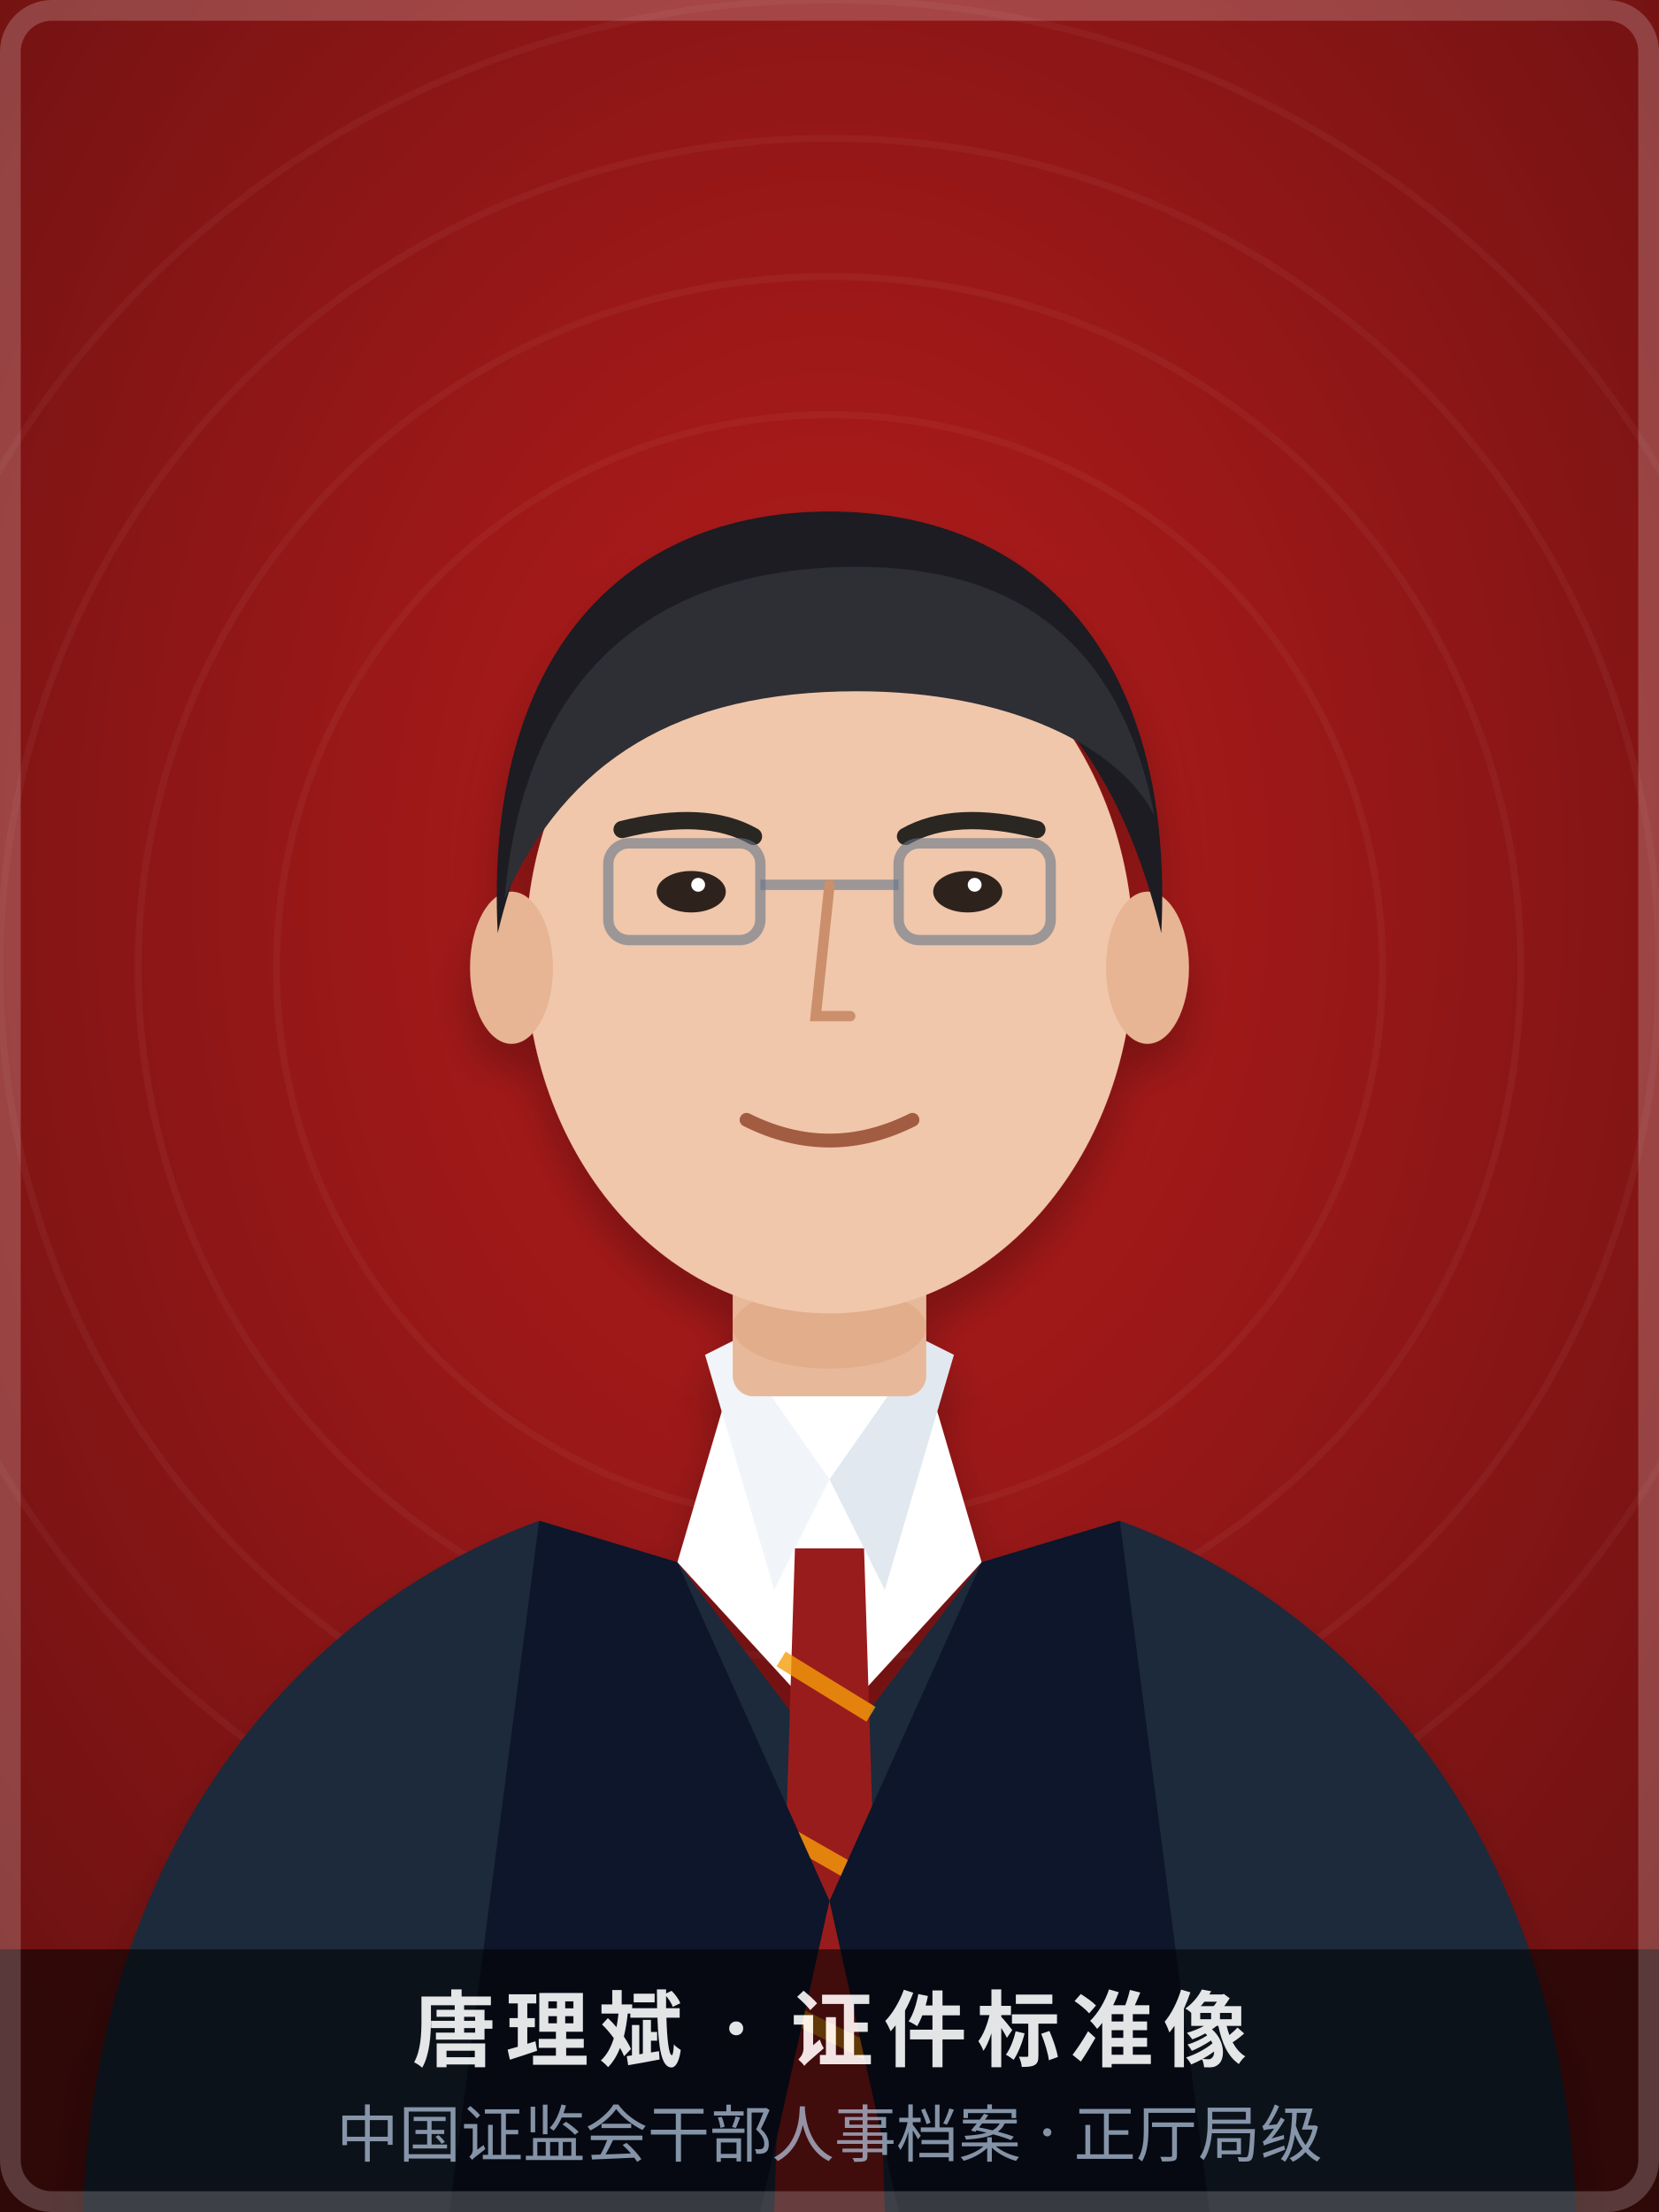
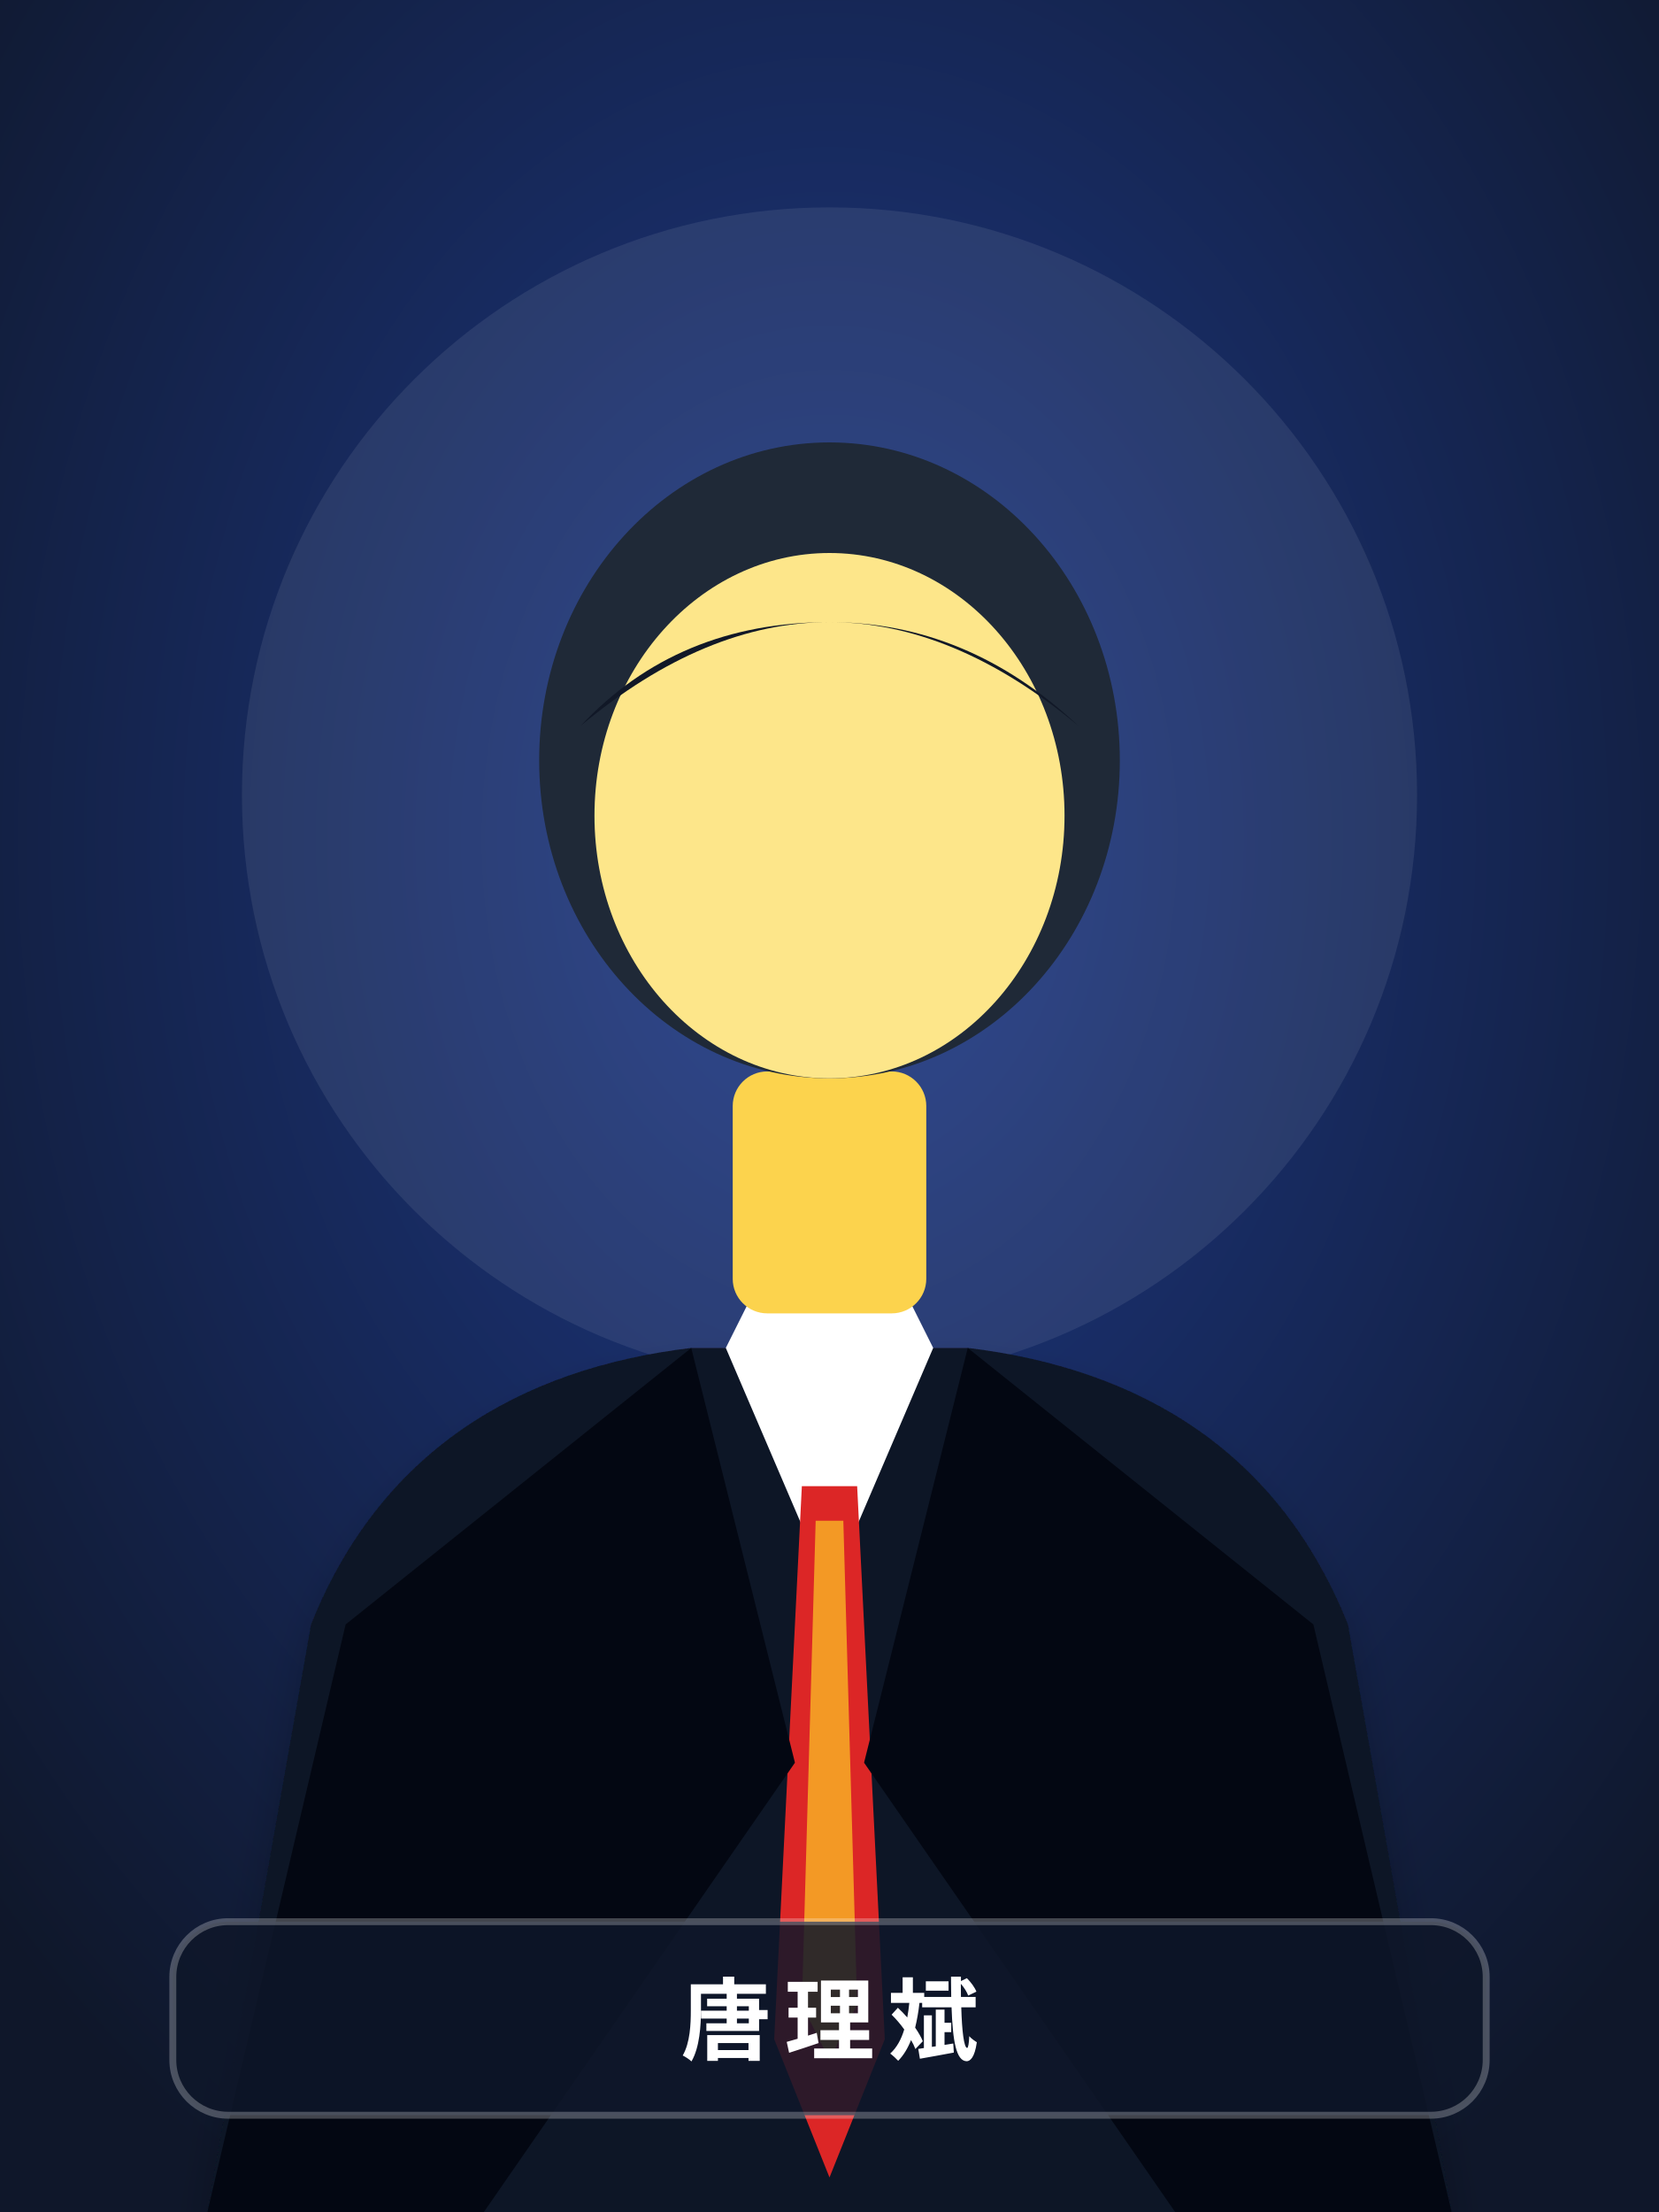
<svg xmlns="http://www.w3.org/2000/svg" viewBox="0 0 240 320" width="240" height="320">
  <defs>
-     <radialGradient id="bgGrad-tang-libin" cx="50%" cy="40%" r="70%">
-       <stop offset="0%" stop-color="#b91c1c" />
-       <stop offset="100%" stop-color="#6e1212" />
+     <radialGradient id="bgGrad-tang-libin" cx="50%" cy="38%" r="70%">
+       <stop offset="0%" stop-color="#1e3a8a" />
+       <stop offset="100%" stop-color="#0f172a" />
    </radialGradient>
    <filter id="shadow-tang-libin" x="-10%" y="-10%" width="120%" height="120%">
      <feDropShadow dx="0" dy="4" stdDeviation="3" flood-opacity="0.25" />
    </filter>
  </defs>
  <rect width="240" height="320" fill="url(#bgGrad-tang-libin)" />
-   <g opacity="0.04" stroke="#ffffff" stroke-width="1" fill="none">
-     <circle cx="120" cy="140" r="80" />
-     <circle cx="120" cy="140" r="100" />
-     <circle cx="120" cy="140" r="120" />
-     <circle cx="120" cy="140" r="140" />
-   </g>
-   <g filter="url(#shadow-tang-libin)">
-     <path d="M 12 320 C 14 265, 45 232, 78 220 L 98 226 L 120 255 L 142 226 L 162 220 C 195 232, 226 265, 228 320 Z" fill="#1e293b" />
-     <polygon points="98,226 120,250 142,226 132,192 108,192" fill="#ffffff" />
-     <polygon points="102,196 112,230 120,214 106,194" fill="#f1f5f9" />
-     <polygon points="138,196 128,230 120,214 134,194" fill="#e2e8f0" />
-     <polygon points="115,224 125,224 128,320 112,320" fill="#991b1b" />
-     <line x1="113" y1="240" x2="126" y2="248" stroke="#f59e0b" stroke-width="2.5" opacity="0.8" />
-     <line x1="113" y1="265" x2="127" y2="273" stroke="#f59e0b" stroke-width="2.5" opacity="0.8" />
-     <line x1="112" y1="290" x2="128" y2="298" stroke="#f59e0b" stroke-width="2.5" opacity="0.8" />
-     <polygon points="78,220 98,226 120,275 110,320 65,320" fill="#0f172a" />
-     <polygon points="162,220 142,226 120,275 130,320 175,320" fill="#0f172a" />
-     <rect x="106" y="172" width="28" height="30" rx="3" fill="#e7b99a" />
-     <ellipse cx="120" cy="192" rx="14" ry="6" fill="#d99b75" opacity="0.4" />
-     <ellipse cx="120" cy="138" rx="44" ry="52" fill="#f0c7ab" />
-     <ellipse cx="74" cy="140" rx="6" ry="11" fill="#e7b594" />
-     <ellipse cx="166" cy="140" rx="6" ry="11" fill="#e7b594" />
-     <path d="M 72 135 C 70 95, 90 74, 120 74 C 150 74, 170 95, 168 135 C 160 102, 142 90, 120 90 C 98 90, 80 102, 72 135 Z" fill="#1e1e24" />
-     <path d="M 73 130 C 76 96, 96 82, 124 82 C 146 82, 162 92, 167 118 C 162 108, 146 100, 124 100 C 98 100, 82 110, 73 130 Z" fill="#2d2d34" />
-     <path d="M 90 120 Q 102 117 109 121" stroke="#2b2623" stroke-width="2.5" stroke-linecap="round" fill="none" />
-     <path d="M 150 120 Q 138 117 131 121" stroke="#2b2623" stroke-width="2.5" stroke-linecap="round" fill="none" />
-     <ellipse cx="100" cy="129" rx="5" ry="3" fill="#2d221e" />
-     <ellipse cx="140" cy="129" rx="5" ry="3" fill="#2d221e" />
-     <circle cx="101" cy="128" r="1" fill="#ffffff" />
-     <circle cx="141" cy="128" r="1" fill="#ffffff" />
-     <rect x="88" y="122" width="22" height="14" rx="3" fill="none" stroke="#64748b" stroke-width="1.5" opacity="0.6" />
-     <rect x="130" y="122" width="22" height="14" rx="3" fill="none" stroke="#64748b" stroke-width="1.5" opacity="0.6" />
-     <line x1="110" y1="128" x2="130" y2="128" stroke="#64748b" stroke-width="1.5" opacity="0.6" />
-     <path d="M 120 128 L 118 147 L 123 147" stroke="#cb8f6c" stroke-width="1.5" stroke-linecap="round" fill="none" />
-     <path d="M 108 162 Q 120 168 132 162" stroke="#a25b42" stroke-width="2" stroke-linecap="round" fill="none" />
-   </g>
-   <g opacity="0.88">
-     <rect x="0" y="282" width="240" height="38" fill="#000000" fill-opacity="0.65" />
-     <text x="120" y="298" font-family="-apple-system, BlinkMacSystemFont, 'PingFang SC', 'Microsoft YaHei', sans-serif" font-size="12" font-weight="bold" fill="#ffffff" text-anchor="middle" letter-spacing="1.5">
-       唐理斌 · 证件标准像
-     </text>
-     <text x="120" y="312" font-family="-apple-system, BlinkMacSystemFont, 'PingFang SC', sans-serif" font-size="9" fill="#94a3b8" text-anchor="middle">
-       中国证监会干部人事档案 · 正厅局级
-     </text>
-   </g>
-   <rect x="1.5" y="1.5" width="237" height="317" rx="6" fill="none" stroke="#ffffff" stroke-opacity="0.2" stroke-width="3" />
+   <circle cx="120" cy="115" r="85" fill="white" opacity="0.08" />
+   <path d="M 30 320 L 45 235 C 55 210 75 198 100 195 L 140 195 C 165 198 185 210 195 235 L 210 320 Z" fill="#111827" filter="url(#shadow-tang-libin)" />
+   <polygon points="105,195 120,230 135,195 130,185 110,185" fill="#ffffff" />
+   <polygon points="116,215 124,215 128,295 120,315 112,295" fill="#dc2626" />
+   <polygon points="118,220 122,220 124,290 120,298 116,290" fill="#fbbf24" opacity="0.75" />
+   <polygon points="50,235 100,195 115,255 70,320 30,320" fill="#030712" />
+   <polygon points="190,235 140,195 125,255 170,320 210,320" fill="#030712" />
+   <rect x="106" y="155" width="28" height="35" rx="5" fill="#fcd34d" />
+   <ellipse cx="120" cy="110" rx="42" ry="46" fill="#1f2937" />
+   <ellipse cx="120" cy="118" rx="34" ry="38" fill="#fde68a" />
+   <path d="M 84 105 Q 120 75 156 105 Q 140 90 120 90 Q 98 90 84 105 Z" fill="#111827" />
+   <rect x="25" y="278" width="190" height="28" rx="8" fill="rgba(15, 23, 42, 0.85)" stroke="rgba(255, 255, 255, 0.25)" stroke-width="1" />
+   <text x="120" y="297" font-family="-apple-system, BlinkMacSystemFont, 'Segoe UI', PingFang SC, 'Microsoft YaHei', sans-serif" font-size="13" font-weight="bold" fill="#ffffff" text-anchor="middle" letter-spacing="2">
+     唐理斌
+   </text>
</svg>
